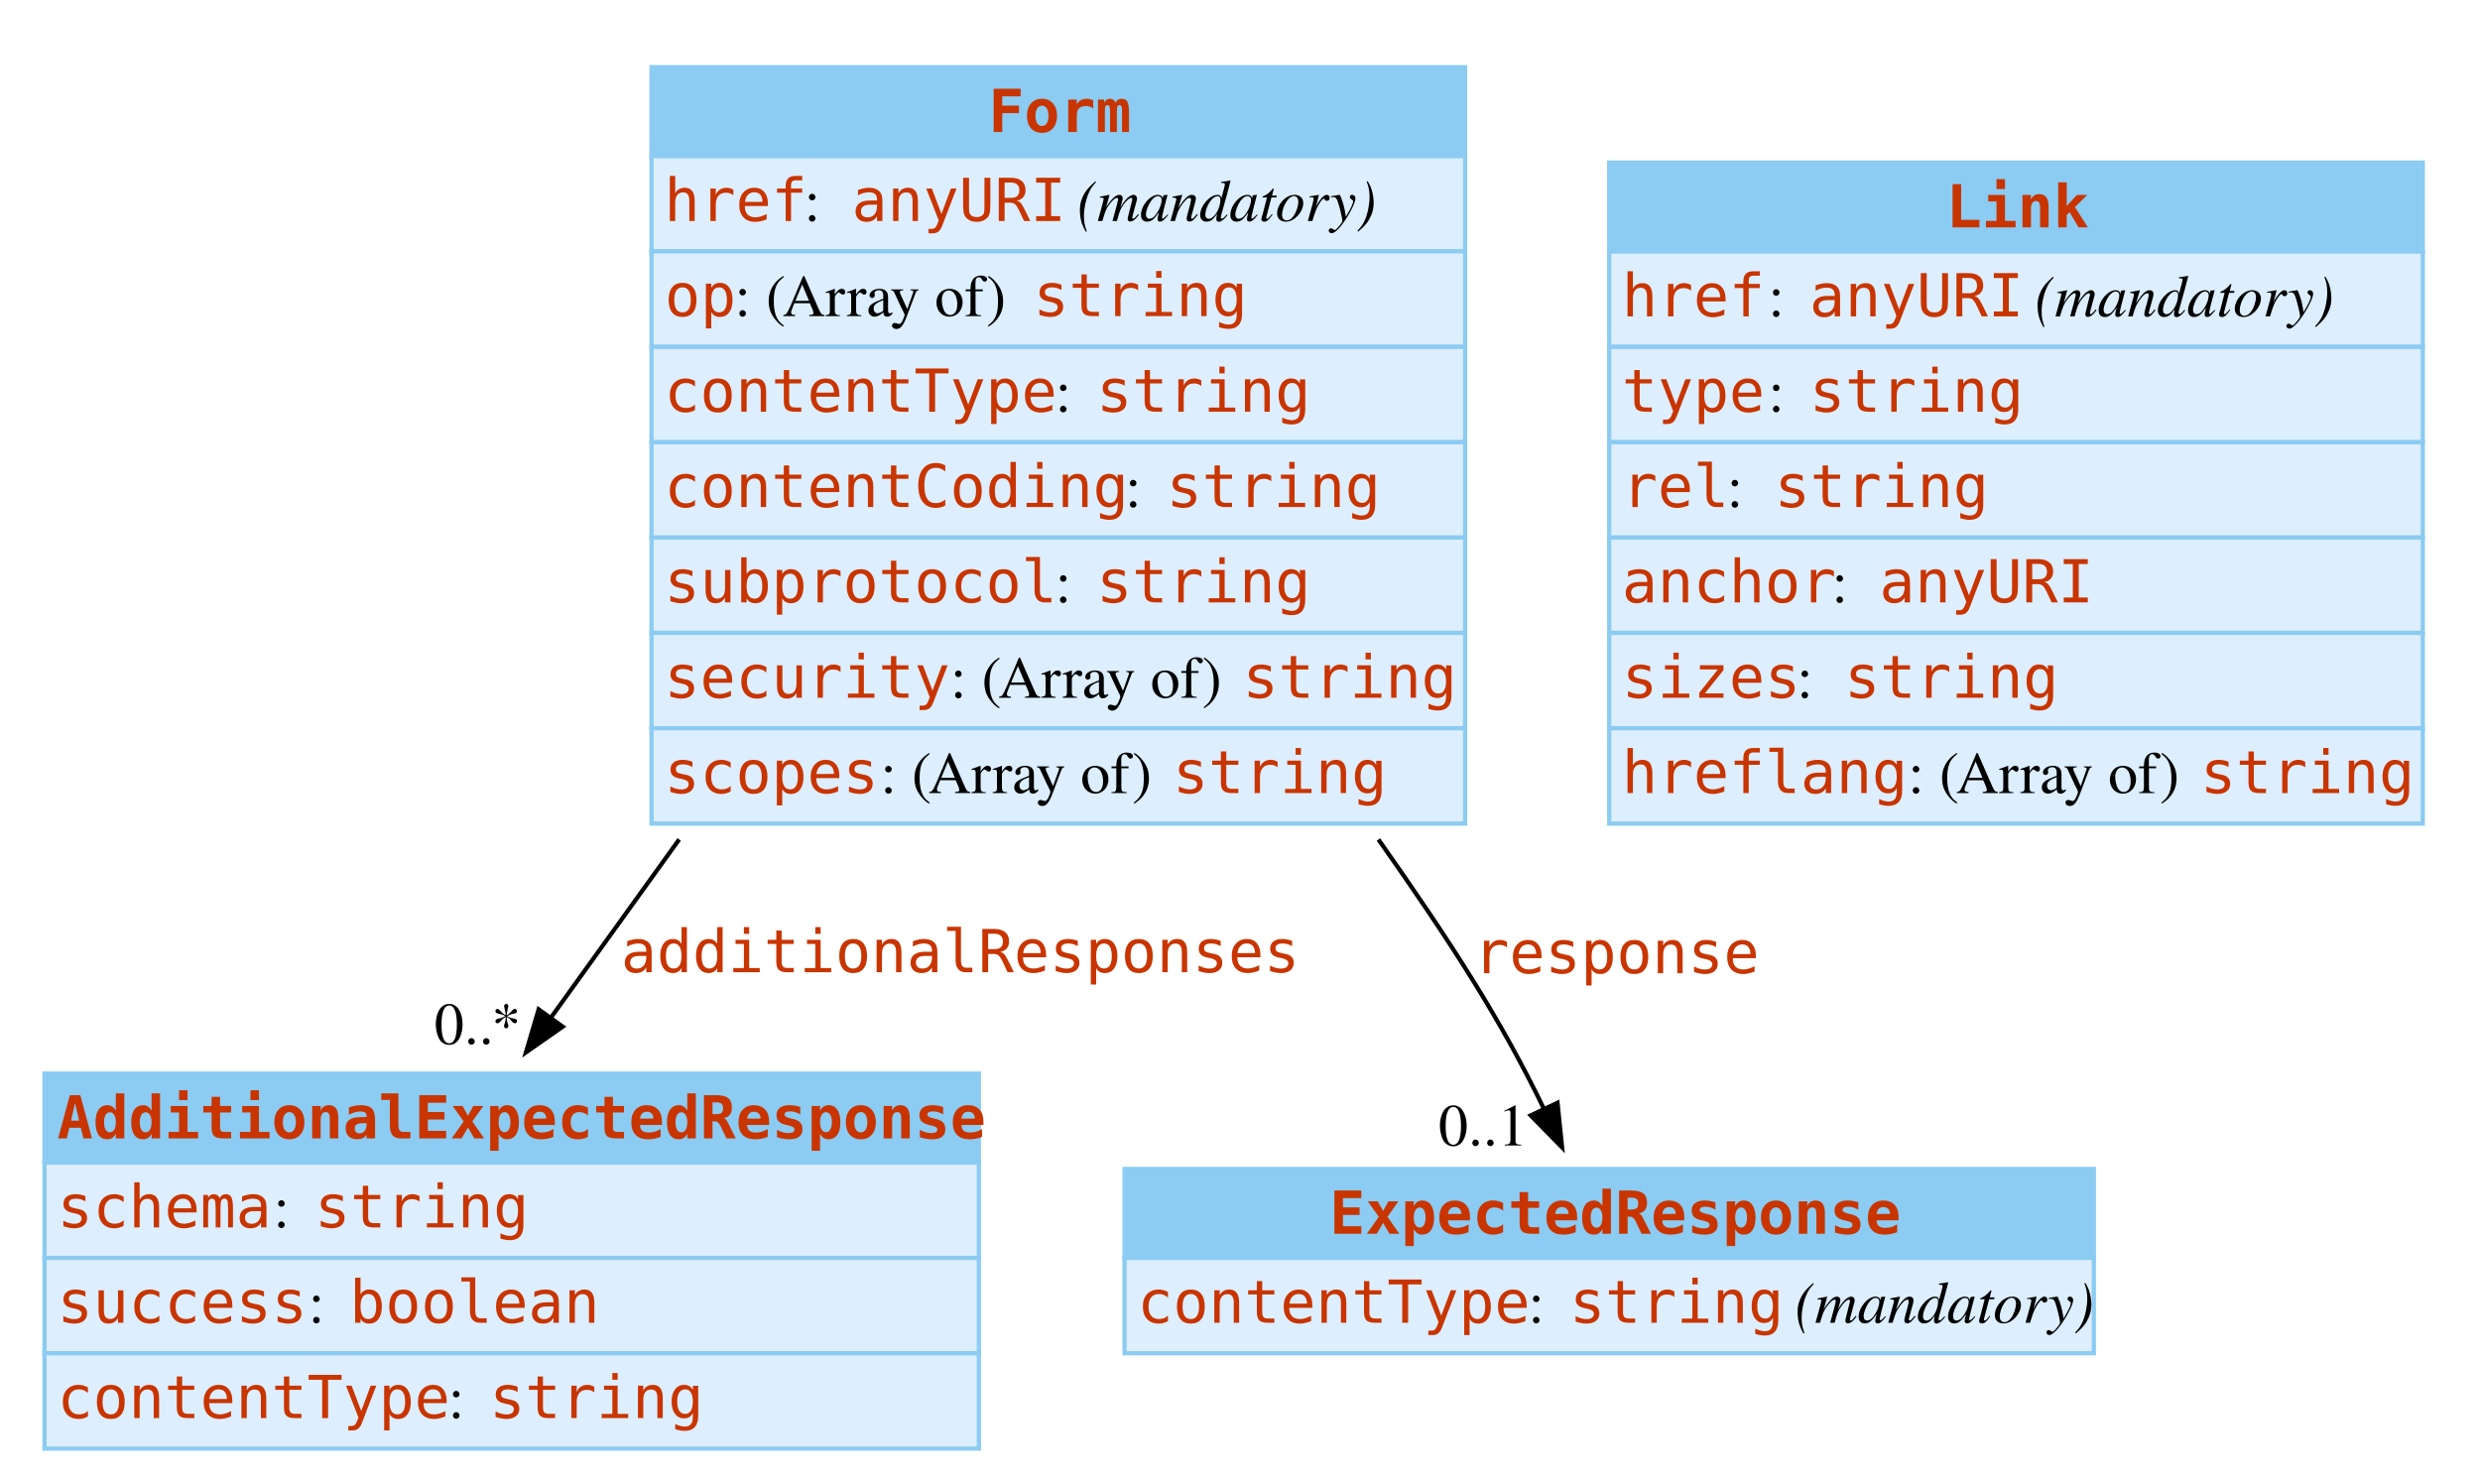
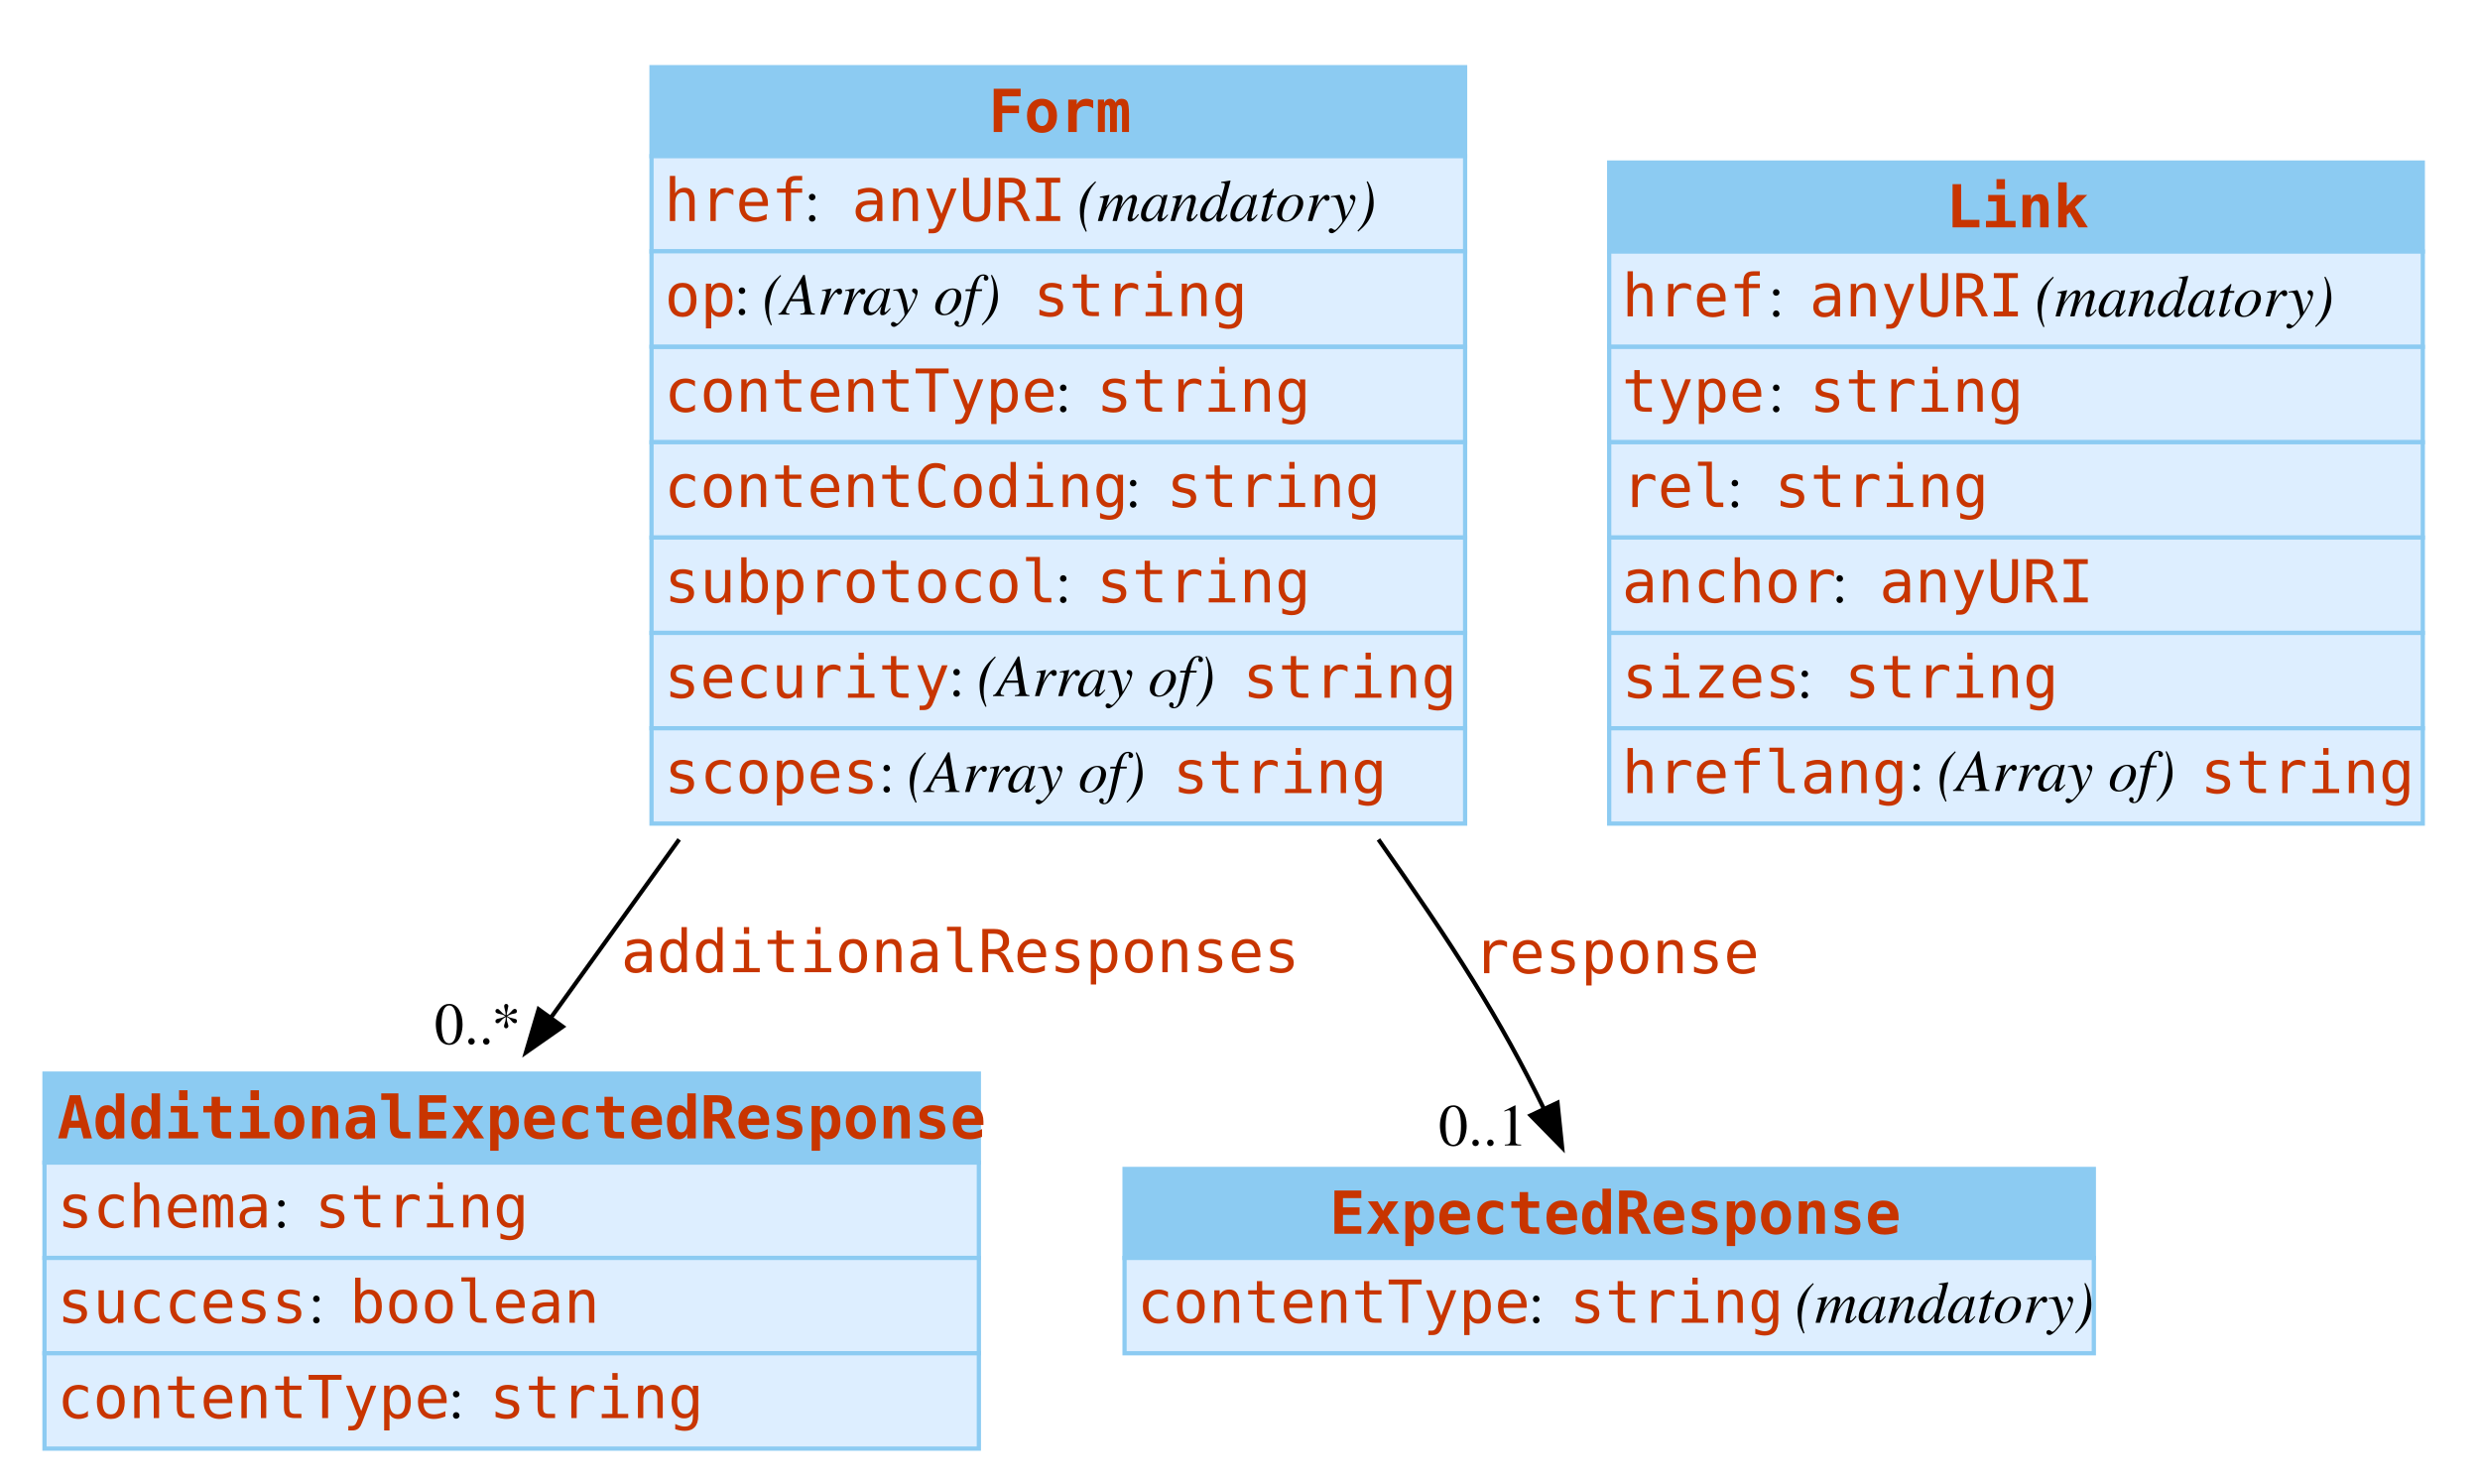
<svg xmlns="http://www.w3.org/2000/svg" width="585pt" height="350pt" viewBox="0 0 585.25 349.453" version="1.1" id="svg68">
  <defs id="defs68" />
  <polygon fill="#8ccbf2" stroke="none" points="8,-71.5 8,-92.5 228.5,-92.5 228.5,-71.5 " id="polygon2" transform="translate(2.499359,345.5128)" />
  <polygon fill="none" stroke="#8ccbf2" points="8,-71.5 8,-92.5 228.5,-92.5 228.5,-71.5 " id="polygon3" transform="translate(2.499359,345.5128)" />
  <text text-anchor="start" x="13.499" y="268.313" font-family="Monospace" font-weight="bold" font-size="14px" fill="#c83500" id="text3">AdditionalExpectedResponse</text>
  <polygon fill="#ddeeff" stroke="none" points="8,-49 8,-71.5 228.5,-71.5 228.5,-49 " id="polygon4" transform="translate(2.499359,345.5128)" />
  <polygon fill="none" stroke="#8ccbf2" points="8,-49 8,-71.5 228.5,-71.5 228.5,-49 " id="polygon5" transform="translate(2.499359,345.5128)" />
  <text text-anchor="start" x="13.499" y="289.313" font-family="Monospace" font-size="14px" fill="#c83500" id="text5">schema</text>
  <text text-anchor="start" x="64.5" y="289.313" font-family="Times, serif" font-size="14px" id="text6">:</text>
  <text text-anchor="start" x="74.249" y="289.313" font-family="Monospace" font-size="14px" fill="#c83500" id="text7">string</text>
  <polygon fill="#ddeeff" stroke="none" points="8,-26.5 8,-49 228.5,-49 228.5,-26.5 " id="polygon7" transform="translate(2.499359,345.5128)" />
  <polygon fill="none" stroke="#8ccbf2" points="8,-26.5 8,-49 228.5,-49 228.5,-26.5 " id="polygon8" transform="translate(2.499359,345.5128)" />
  <text text-anchor="start" x="13.499" y="311.813" font-family="Monospace" font-size="14px" fill="#c83500" id="text8">success</text>
  <text text-anchor="start" x="72.75" y="311.813" font-family="Times, serif" font-size="14px" id="text9">:</text>
  <text text-anchor="start" x="82.499" y="311.813" font-family="Monospace" font-size="14px" fill="#c83500" id="text10">boolean</text>
  <polygon fill="#ddeeff" stroke="none" points="8,-4 8,-26.5 228.5,-26.5 228.5,-4 " id="polygon10" transform="translate(2.499359,345.5128)" />
  <polygon fill="none" stroke="#8ccbf2" points="8,-4 8,-26.5 228.5,-26.5 228.5,-4 " id="polygon11" transform="translate(2.499359,345.5128)" />
  <text text-anchor="start" x="13.499" y="334.313" font-family="Monospace" font-size="14px" fill="#c83500" id="text11">contentType</text>
  <text text-anchor="start" x="105.75" y="334.313" font-family="Times, serif" font-size="14px" id="text12">:</text>
  <text text-anchor="start" x="115.499" y="334.313" font-family="Monospace" font-size="14px" fill="#c83500" id="text13">string</text>
  <polygon fill="#8ccbf2" stroke="none" points="262.88,-49 262.88,-70 491.62,-70 491.62,-49 " id="polygon13" transform="translate(2.499359,345.5128)" />
  <polygon fill="none" stroke="#8ccbf2" points="262.88,-49 262.88,-70 491.62,-70 491.62,-49 " id="polygon14" transform="translate(2.499359,345.5128)" />
  <text text-anchor="start" x="313.749" y="290.813" font-family="Monospace" font-weight="bold" font-size="14px" fill="#c83500" id="text14">ExpectedResponse</text>
  <polygon fill="#ddeeff" stroke="none" points="262.88,-26.5 262.88,-49 491.62,-49 491.62,-26.5 " id="polygon15" transform="translate(2.499359,345.5128)" />
  <polygon fill="none" stroke="#8ccbf2" points="262.88,-26.5 262.88,-49 491.62,-49 491.62,-26.5 " id="polygon16" transform="translate(2.499359,345.5128)" />
  <text text-anchor="start" x="268.379" y="311.813" font-family="Monospace" font-size="14px" fill="#c83500" id="text16">contentType</text>
  <text text-anchor="start" x="360.62" y="311.813" font-family="Times, serif" font-size="14px" id="text17">:</text>
  <text text-anchor="start" x="370.379" y="311.813" font-family="Monospace" font-size="14px" fill="#c83500" id="text18">string</text>
  <text text-anchor="start" x="419.879" y="311.813" font-family="Times, serif" font-size="14px" id="text19" />
  <text text-anchor="start" x="423.619" y="311.813" font-family="Times, serif" font-style="italic" font-size="14px" id="text20">(mandatory)</text>
  <polygon fill="#8ccbf2" stroke="none" points="343.25,-286.5 151.25,-286.5 151.25,-307.5 343.25,-307.5 " id="polygon20" transform="translate(2.499359,323.0032)" />
  <polygon fill="none" stroke="#8ccbf2" points="343.25,-286.5 151.25,-286.5 151.25,-307.5 343.25,-307.5 " id="polygon21" transform="translate(2.499359,323.0032)" />
  <text text-anchor="start" x="233.249" y="30.803" font-family="Monospace" font-weight="bold" font-size="14px" fill="#c83500" id="text21">Form</text>
  <polygon fill="#ddeeff" stroke="none" points="343.25,-264 151.25,-264 151.25,-286.5 343.25,-286.5 " id="polygon22" transform="translate(2.499359,323.0032)" />
  <polygon fill="none" stroke="#8ccbf2" points="343.25,-264 151.25,-264 151.25,-286.5 343.25,-286.5 " id="polygon23" transform="translate(2.499359,323.0032)" />
  <text text-anchor="start" x="156.749" y="51.803" font-family="Monospace" font-size="14px" fill="#c83500" id="text23">href</text>
  <text text-anchor="start" x="189.749" y="51.803" font-family="Times, serif" font-size="14px" id="text24">:</text>
  <text text-anchor="start" x="200.999" y="51.803" font-family="Monospace" font-size="14px" fill="#c83500" id="text25">anyURI</text>
  <text text-anchor="start" x="250.499" y="74.313" font-family="Times, serif" font-size="14px" id="text26" />
  <text text-anchor="start" x="254.249" y="51.803" font-family="Times, serif" font-style="italic" font-size="14px" id="text27">(mandatory)</text>
  <polygon fill="#ddeeff" stroke="none" points="151.25,-241.5 151.25,-264 343.25,-264 343.25,-241.5 " id="polygon27" transform="translate(2.499359,345.5128)" />
  <polygon fill="none" stroke="#8ccbf2" points="151.25,-241.5 151.25,-264 343.25,-264 343.25,-241.5 " id="polygon28" transform="translate(2.499359,345.5128)" />
  <text text-anchor="start" x="156.749" y="96.813" font-family="Monospace" font-size="14px" fill="#c83500" id="text28">contentType</text>
  <text text-anchor="start" x="249" y="96.813" font-family="Times, serif" font-size="14px" id="text29">:</text>
  <text text-anchor="start" x="258.749" y="96.813" font-family="Monospace" font-size="14px" fill="#c83500" id="text30">string</text>
  <polygon fill="#ddeeff" stroke="none" points="151.25,-219 151.25,-241.5 343.25,-241.5 343.25,-219 " id="polygon30" transform="translate(2.499359,345.5128)" />
  <polygon fill="none" stroke="#8ccbf2" points="151.25,-219 151.25,-241.5 343.25,-241.5 343.25,-219 " id="polygon31" transform="translate(2.499359,345.5128)" />
  <text text-anchor="start" x="156.749" y="119.313" font-family="Monospace" font-size="14px" fill="#c83500" id="text31">contentCoding</text>
  <text text-anchor="start" x="265.5" y="119.313" font-family="Times, serif" font-size="14px" id="text32">:</text>
  <text text-anchor="start" x="275.249" y="119.313" font-family="Monospace" font-size="14px" fill="#c83500" id="text33">string</text>
  <polygon fill="#ddeeff" stroke="none" points="151.25,-196.5 151.25,-219 343.25,-219 343.25,-196.5 " id="polygon33" transform="translate(2.499359,345.5128)" />
  <polygon fill="none" stroke="#8ccbf2" points="151.25,-196.5 151.25,-219 343.25,-219 343.25,-196.5 " id="polygon34" transform="translate(2.499359,345.5128)" />
  <text text-anchor="start" x="156.749" y="141.813" font-family="Monospace" font-size="14px" fill="#c83500" id="text34">subprotocol</text>
  <text text-anchor="start" x="249" y="141.813" font-family="Times, serif" font-size="14px" id="text35">:</text>
  <text text-anchor="start" x="258.749" y="141.813" font-family="Monospace" font-size="14px" fill="#c83500" id="text36">string</text>
  <polygon fill="#ddeeff" stroke="none" points="151.25,-174 151.25,-196.5 343.25,-196.5 343.25,-174 " id="polygon36" transform="translate(2.499359,345.5128)" />
+   <text text-anchor="start" x="223.83" y="163.927" font-family="Times, serif" font-size="14.006px" id="text63-8-7" style="stroke-width:1">:</text>
+   <text text-anchor="start" x="230.583" y="163.927" font-family="Times, serif" font-style="italic" font-size="14px" id="text64-3-8" style="font-style:normal;font-variant:normal;font-weight:normal;font-stretch:normal;font-size:14.006px;font-family:Times, serif;-inkscape-font-specification:'Times, serif, Normal';font-variant-ligatures:normal;font-variant-caps:normal;font-variant-numeric:normal;font-variant-east-asian:normal;text-anchor:start;stroke-width:1">
+     <tspan style="font-style:italic;font-variant:normal;font-weight:normal;font-stretch:normal;font-size:14.006px;font-family:Times, serif;-inkscape-font-specification:'Times, serif, Italic';font-variant-ligatures:normal;font-variant-caps:normal;font-variant-numeric:normal;font-variant-east-asian:normal;stroke-width:1" id="tspan1-9-8">(Array of)</tspan>
+   </text>
  <polygon fill="none" stroke="#8ccbf2" points="151.25,-174 151.25,-196.5 343.25,-196.5 343.25,-174 " id="polygon37" transform="translate(2.499359,345.5128)" />
  <text text-anchor="start" x="156.749" y="164.313" font-family="Monospace" font-size="14px" fill="#c83500" id="text37">security</text>
-   <text text-anchor="start" x="224.25" y="164.313" font-family="Times, serif" font-size="14px" id="text38">: (Array of)</text>
  <text text-anchor="start" x="293.249" y="164.313" font-family="Monospace" font-size="14px" fill="#c83500" id="text39">string</text>
  <polygon fill="#ddeeff" stroke="none" points="151.25,-151.5 151.25,-174 343.25,-174 343.25,-151.5 " id="polygon39" transform="translate(2.499359,345.5128)" />
  <polygon fill="none" stroke="#8ccbf2" points="151.25,-151.5 151.25,-174 343.25,-174 343.25,-151.5 " id="polygon40" transform="translate(2.499359,345.5128)" />
  <text text-anchor="start" x="156.749" y="186.813" font-family="Monospace" font-size="14px" fill="#c83500" id="text40">scopes</text>
-   <text text-anchor="start" x="207.75" y="186.813" font-family="Times, serif" font-size="14px" id="text41">: (Array of)</text>
  <text text-anchor="start" x="276.749" y="186.813" font-family="Monospace" font-size="14px" fill="#c83500" id="text42">string</text>
  <g id="edge1" class="edge" transform="translate(-28.70674,345.2867)">
    <path fill="none" stroke="#000000" d="m 188.98,-147.53 c -10.31,14.32 -20.83,28.94 -30.5,42.38" id="path42" />
    <polygon fill="#000000" stroke="#000000" points="161.5,-103.35 152.82,-97.28 155.82,-107.44 " id="polygon42" />
    <text text-anchor="start" x="175.25" y="-116.2" font-family="Monospace" font-size="14px" fill="#c83500" id="text43">additionalResponses</text>
    <text text-anchor="middle" x="141.43" y="-99.25" font-family="Times, serif" font-size="14px" id="text44">0..*</text>
  </g>
  <path fill="none" stroke="#000000" d="m 325.299,197.763 c 17.433,24.794 28.856,42.426 39.21,63.9" id="path44" />
  <polygon fill="#000000" stroke="#000000" points="366.14,-75.07 358.72,-82.63 365.05,-85.61 " id="polygon44" transform="translate(2.499359,345.5128)" />
  <text text-anchor="start" x="347.749" y="229.313" font-family="Monospace" font-size="14px" fill="#c83500" id="text45">response</text>
  <text text-anchor="middle" x="349.96" y="269.97" font-family="Times, serif" font-size="14px" id="text46">0..1</text>
  <polygon fill="#8ccbf2" stroke="none" points="377.25,-286.5 377.25,-307.5 569.25,-307.5 569.25,-286.5 " id="polygon46" transform="translate(2.499359,345.5128)" />
  <polygon fill="none" stroke="#8ccbf2" points="377.25,-286.5 377.25,-307.5 569.25,-307.5 569.25,-286.5 " id="polygon47" transform="translate(2.499359,345.5128)" />
  <text text-anchor="start" x="459.249" y="53.313" font-family="Monospace" font-weight="bold" font-size="14px" fill="#c83500" id="text47">Link</text>
  <polygon fill="#ddeeff" stroke="none" points="377.25,-264 377.25,-286.5 569.25,-286.5 569.25,-264 " id="polygon48" transform="translate(2.499359,345.5128)" />
  <polygon fill="none" stroke="#8ccbf2" points="377.25,-264 377.25,-286.5 569.25,-286.5 569.25,-264 " id="polygon49" transform="translate(2.499359,345.5128)" />
  <text text-anchor="start" x="382.749" y="74.313" font-family="Monospace" font-size="14px" fill="#c83500" id="text49">href</text>
  <text text-anchor="start" x="417.25" y="74.313" font-family="Times, serif" font-size="14px" id="text50">:</text>
  <text text-anchor="start" x="426.999" y="74.313" font-family="Monospace" font-size="14px" fill="#c83500" id="text51">anyURI</text>
  <text text-anchor="start" x="476.499" y="74.313" font-family="Times, serif" font-size="14px" id="text52" />
  <text text-anchor="start" x="480.249" y="74.313" font-family="Times, serif" font-style="italic" font-size="14px" id="text53">(mandatory)</text>
  <polygon fill="#ddeeff" stroke="none" points="377.25,-241.5 377.25,-264 569.25,-264 569.25,-241.5 " id="polygon53" transform="translate(2.499359,345.5128)" />
  <polygon fill="none" stroke="#8ccbf2" points="377.25,-241.5 377.25,-264 569.25,-264 569.25,-241.5 " id="polygon54" transform="translate(2.499359,345.5128)" />
  <text text-anchor="start" x="382.749" y="96.813" font-family="Monospace" font-size="14px" fill="#c83500" id="text54">type</text>
  <text text-anchor="start" x="417.25" y="96.813" font-family="Times, serif" font-size="14px" id="text55">:</text>
  <text text-anchor="start" x="426.999" y="96.813" font-family="Monospace" font-size="14px" fill="#c83500" id="text56">string</text>
  <polygon fill="#ddeeff" stroke="none" points="377.25,-219 377.25,-241.5 569.25,-241.5 569.25,-219 " id="polygon56" transform="translate(2.499359,345.5128)" />
  <polygon fill="none" stroke="#8ccbf2" points="377.25,-219 377.25,-241.5 569.25,-241.5 569.25,-219 " id="polygon57" transform="translate(2.499359,345.5128)" />
  <text text-anchor="start" x="382.749" y="119.313" font-family="Monospace" font-size="14px" fill="#c83500" id="text57">rel</text>
  <text text-anchor="start" x="407.499" y="119.313" font-family="Times, serif" font-size="14px" id="text58">:</text>
  <text text-anchor="start" x="418.749" y="119.313" font-family="Monospace" font-size="14px" fill="#c83500" id="text59">string</text>
  <polygon fill="#ddeeff" stroke="none" points="377.25,-196.5 377.25,-219 569.25,-219 569.25,-196.5 " id="polygon59" transform="translate(2.499359,345.5128)" />
  <polygon fill="none" stroke="#8ccbf2" points="377.25,-196.5 377.25,-219 569.25,-219 569.25,-196.5 " id="polygon60" transform="translate(2.499359,345.5128)" />
  <text text-anchor="start" x="382.749" y="141.813" font-family="Monospace" font-size="14px" fill="#c83500" id="text60">anchor</text>
  <text text-anchor="start" x="432.249" y="141.813" font-family="Times, serif" font-size="14px" id="text61">:</text>
  <text text-anchor="start" x="443.499" y="141.813" font-family="Monospace" font-size="14px" fill="#c83500" id="text62">anyURI</text>
  <polygon fill="#ddeeff" stroke="none" points="377.25,-174 377.25,-196.5 569.25,-196.5 569.25,-174 " id="polygon62" transform="translate(2.499359,345.5128)" />
  <polygon fill="none" stroke="#8ccbf2" points="377.25,-174 377.25,-196.5 569.25,-196.5 569.25,-174 " id="polygon63" transform="translate(2.499359,345.5128)" />
  <text text-anchor="start" x="382.749" y="164.313" font-family="Monospace" font-size="14px" fill="#c83500" id="text63">sizes</text>
  <text text-anchor="start" x="423.999" y="164.313" font-family="Times, serif" font-size="14px" id="text64">:</text>
  <text text-anchor="start" x="435.249" y="164.313" font-family="Monospace" font-size="14px" fill="#c83500" id="text65">string</text>
  <polygon fill="#ddeeff" stroke="none" points="377.25,-151.5 377.25,-174 569.25,-174 569.25,-151.5 " id="polygon65" transform="translate(2.499359,345.5128)" />
  <polygon fill="none" stroke="#8ccbf2" points="377.25,-151.5 377.25,-174 569.25,-174 569.25,-151.5 " id="polygon66" transform="translate(2.499359,345.5128)" />
  <text text-anchor="start" x="382.749" y="186.813" font-family="Monospace" font-size="14px" fill="#c83500" id="text66">hreflang</text>
-   <text text-anchor="start" x="450.25" y="186.813" font-family="Times, serif" font-size="14px" id="text67">: (Array of)</text>
  <text text-anchor="start" x="519.249" y="186.813" font-family="Monospace" font-size="14px" fill="#c83500" id="text68">string</text>
  <polygon fill="#ddeeff" stroke="none" points="151.25,-174 151.25,-196.5 343.25,-196.5 343.25,-174 " id="polygon36-4" transform="translate(2.610607,255.4474)" />
  <polygon fill="none" stroke="#8ccbf2" points="151.25,-196.5 343.25,-196.5 343.25,-174 151.25,-174 " id="polygon37-7" transform="translate(2.499359,255.4474)" />
  <text text-anchor="start" x="156.861" y="74.247" font-family="Monospace" font-size="14px" fill="#c83500" id="text37-9">op</text>
-   <text text-anchor="start" x="173.339" y="74.247" font-family="Times, serif" font-size="14px" id="text38-6">: (Array of)</text>
  <text text-anchor="start" x="243.839" y="74.247" font-family="Monospace" font-size="14px" fill="#c83500" id="text39-6">string</text>
+   <text text-anchor="start" x="173.183" y="73.899" font-family="Times, serif" font-size="14.006px" id="text63-8" style="stroke-width:1">:</text>
+   <text text-anchor="start" x="179.936" y="73.899" font-family="Times, serif" font-style="italic" font-size="14px" id="text64-3" style="font-style:normal;font-variant:normal;font-weight:normal;font-stretch:normal;font-size:14.006px;font-family:Times, serif;-inkscape-font-specification:'Times, serif, Normal';font-variant-ligatures:normal;font-variant-caps:normal;font-variant-numeric:normal;font-variant-east-asian:normal;text-anchor:start;stroke-width:1">
+     <tspan style="font-style:italic;font-variant:normal;font-weight:normal;font-stretch:normal;font-size:14.006px;font-family:Times, serif;-inkscape-font-specification:'Times, serif, Italic';font-variant-ligatures:normal;font-variant-caps:normal;font-variant-numeric:normal;font-variant-east-asian:normal;stroke-width:1" id="tspan1-9">(Array of)</tspan>
+   </text>
+   <text text-anchor="start" x="207.34" y="186.557" font-family="Times, serif" font-size="14.006px" id="text63-8-4" style="stroke-width:1">:</text>
+   <text text-anchor="start" x="214.093" y="186.557" font-family="Times, serif" font-style="italic" font-size="14px" id="text64-3-1" style="font-style:normal;font-variant:normal;font-weight:normal;font-stretch:normal;font-size:14.006px;font-family:Times, serif;-inkscape-font-specification:'Times, serif, Normal';font-variant-ligatures:normal;font-variant-caps:normal;font-variant-numeric:normal;font-variant-east-asian:normal;text-anchor:start;stroke-width:1">
+     <tspan style="font-style:italic;font-variant:normal;font-weight:normal;font-stretch:normal;font-size:14.006px;font-family:Times, serif;-inkscape-font-specification:'Times, serif, Italic';font-variant-ligatures:normal;font-variant-caps:normal;font-variant-numeric:normal;font-variant-east-asian:normal;stroke-width:1" id="tspan1-9-3">(Array of)</tspan>
+   </text>
+   <text text-anchor="start" x="450.382" y="186.304" font-family="Times, serif" font-size="14.006px" id="text63-8-3" style="stroke-width:1">:</text>
+   <text text-anchor="start" x="457.135" y="186.304" font-family="Times, serif" font-style="italic" font-size="14px" id="text64-3-5" style="font-style:normal;font-variant:normal;font-weight:normal;font-stretch:normal;font-size:14.006px;font-family:Times, serif;-inkscape-font-specification:'Times, serif, Normal';font-variant-ligatures:normal;font-variant-caps:normal;font-variant-numeric:normal;font-variant-east-asian:normal;text-anchor:start;stroke-width:1">
+     <tspan style="font-style:italic;font-variant:normal;font-weight:normal;font-stretch:normal;font-size:14.006px;font-family:Times, serif;-inkscape-font-specification:'Times, serif, Italic';font-variant-ligatures:normal;font-variant-caps:normal;font-variant-numeric:normal;font-variant-east-asian:normal;stroke-width:1" id="tspan1-9-4">(Array of)</tspan>
+   </text>
</svg>
